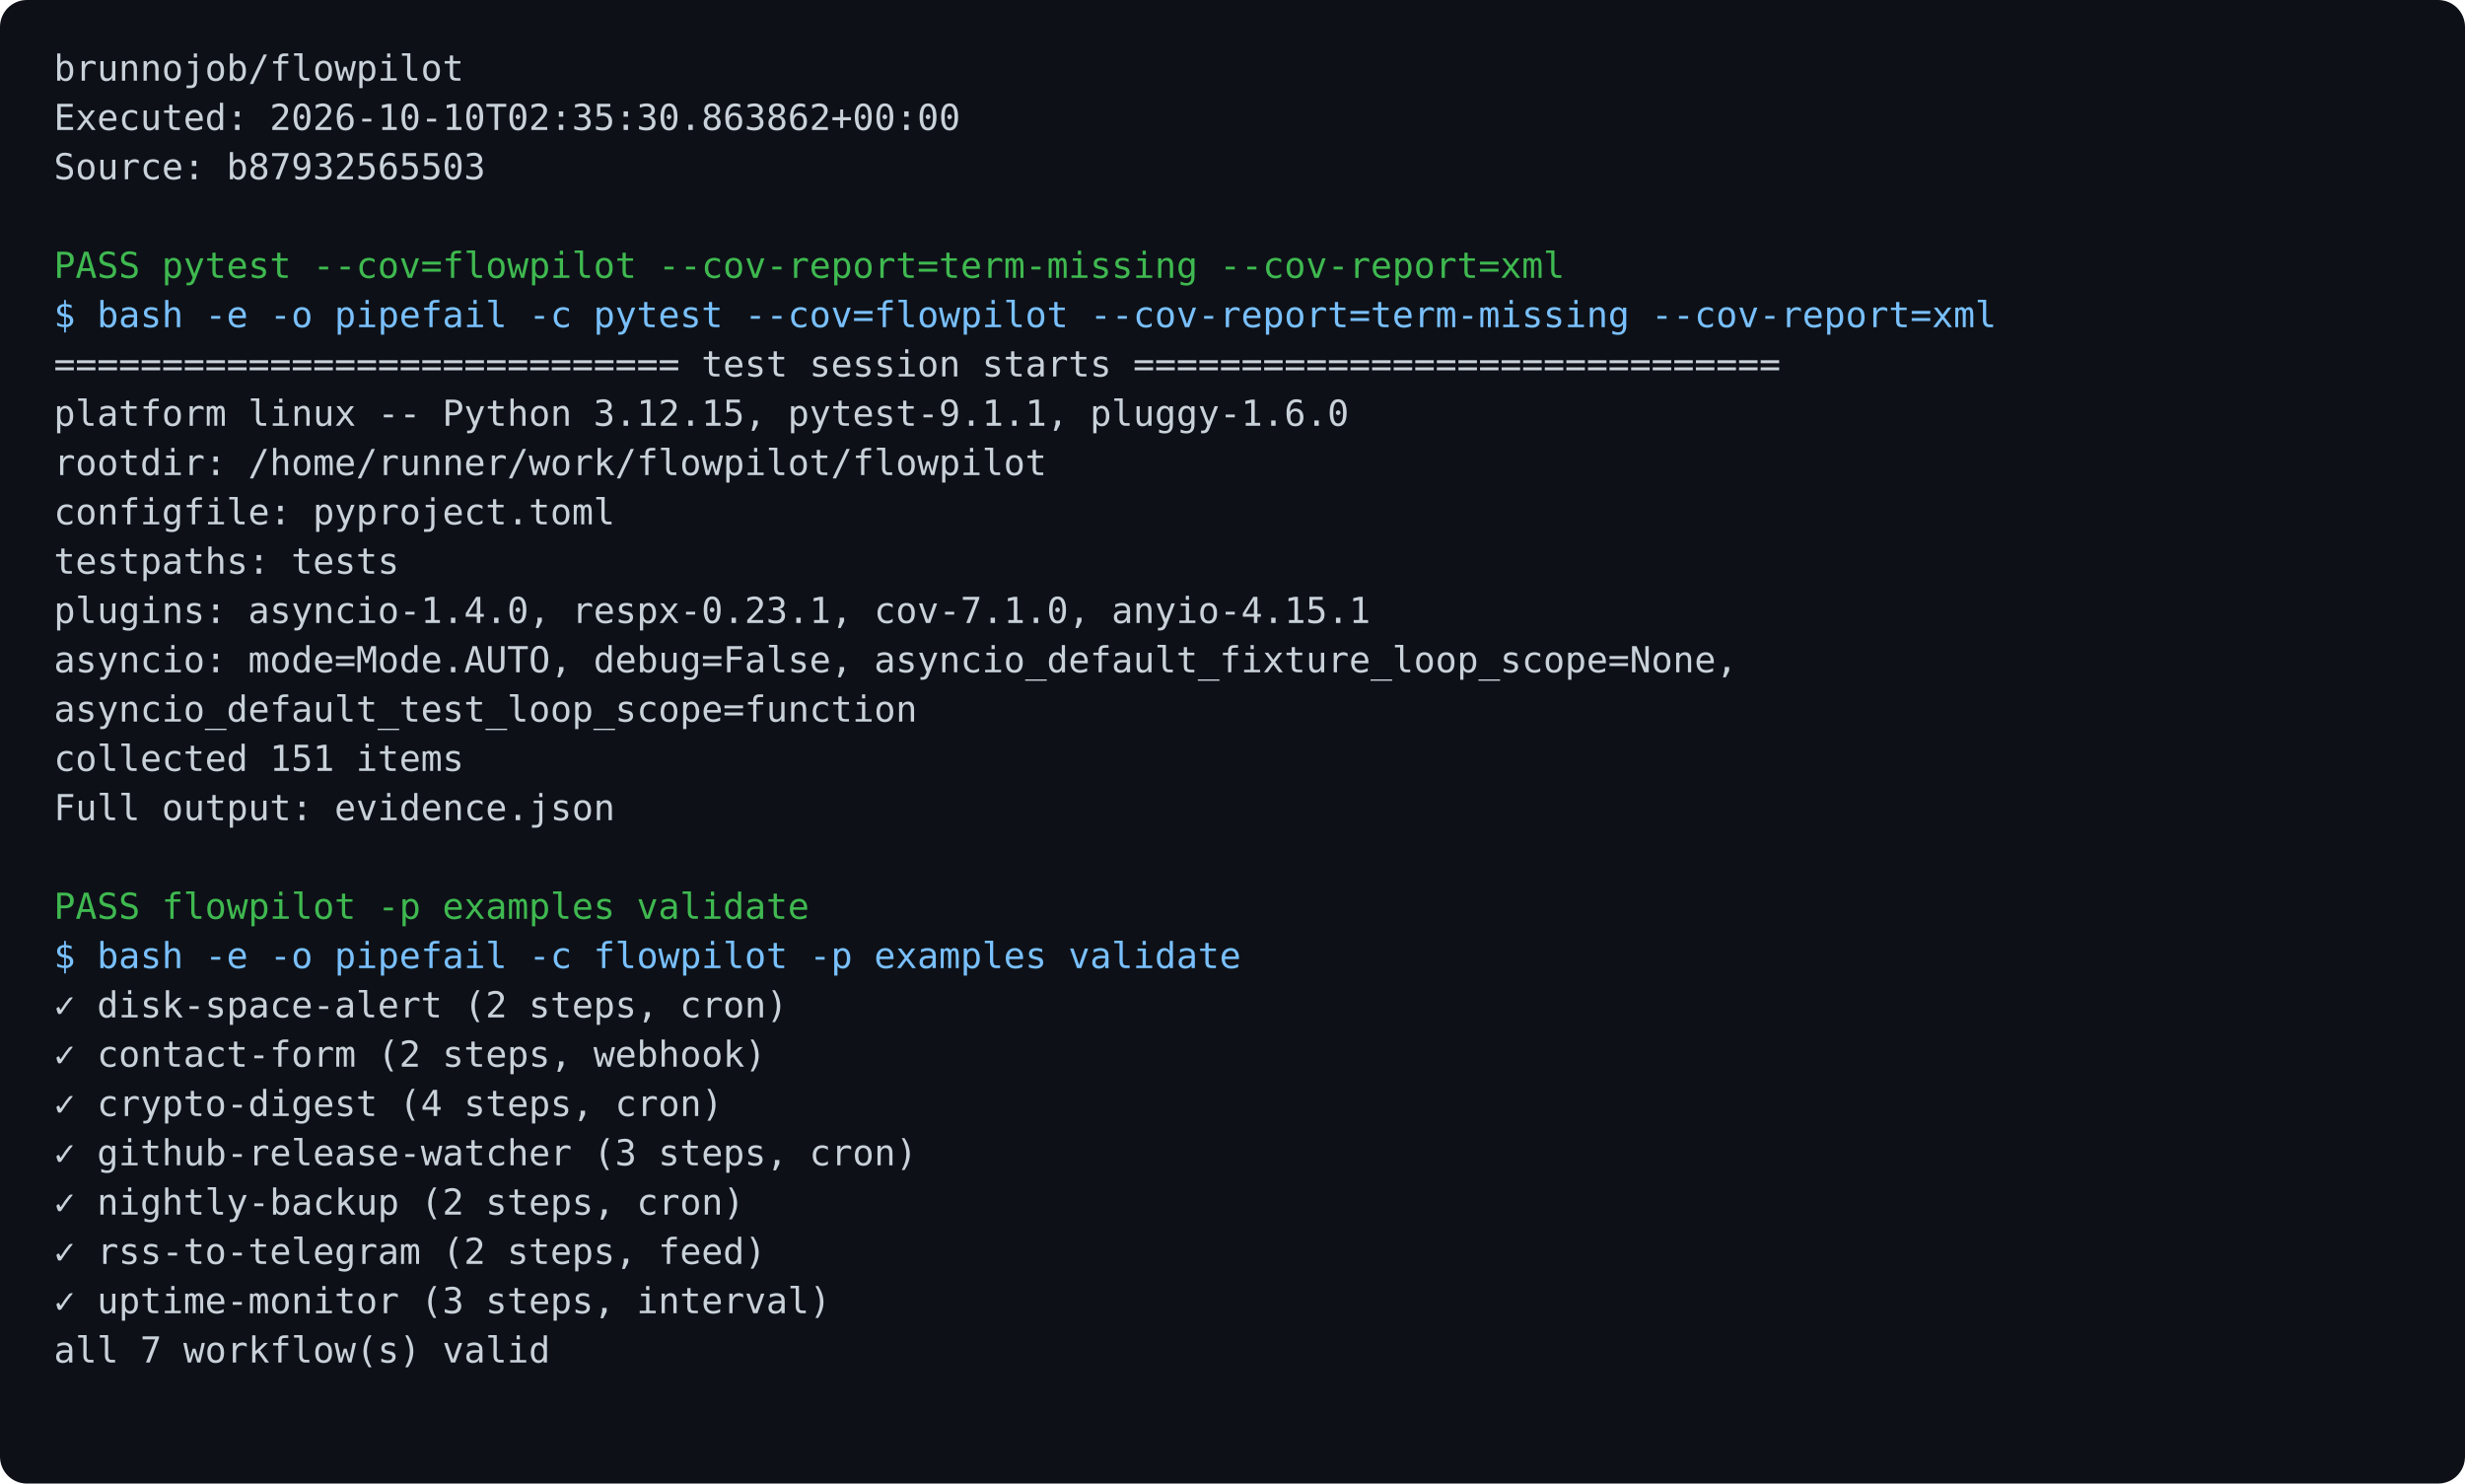
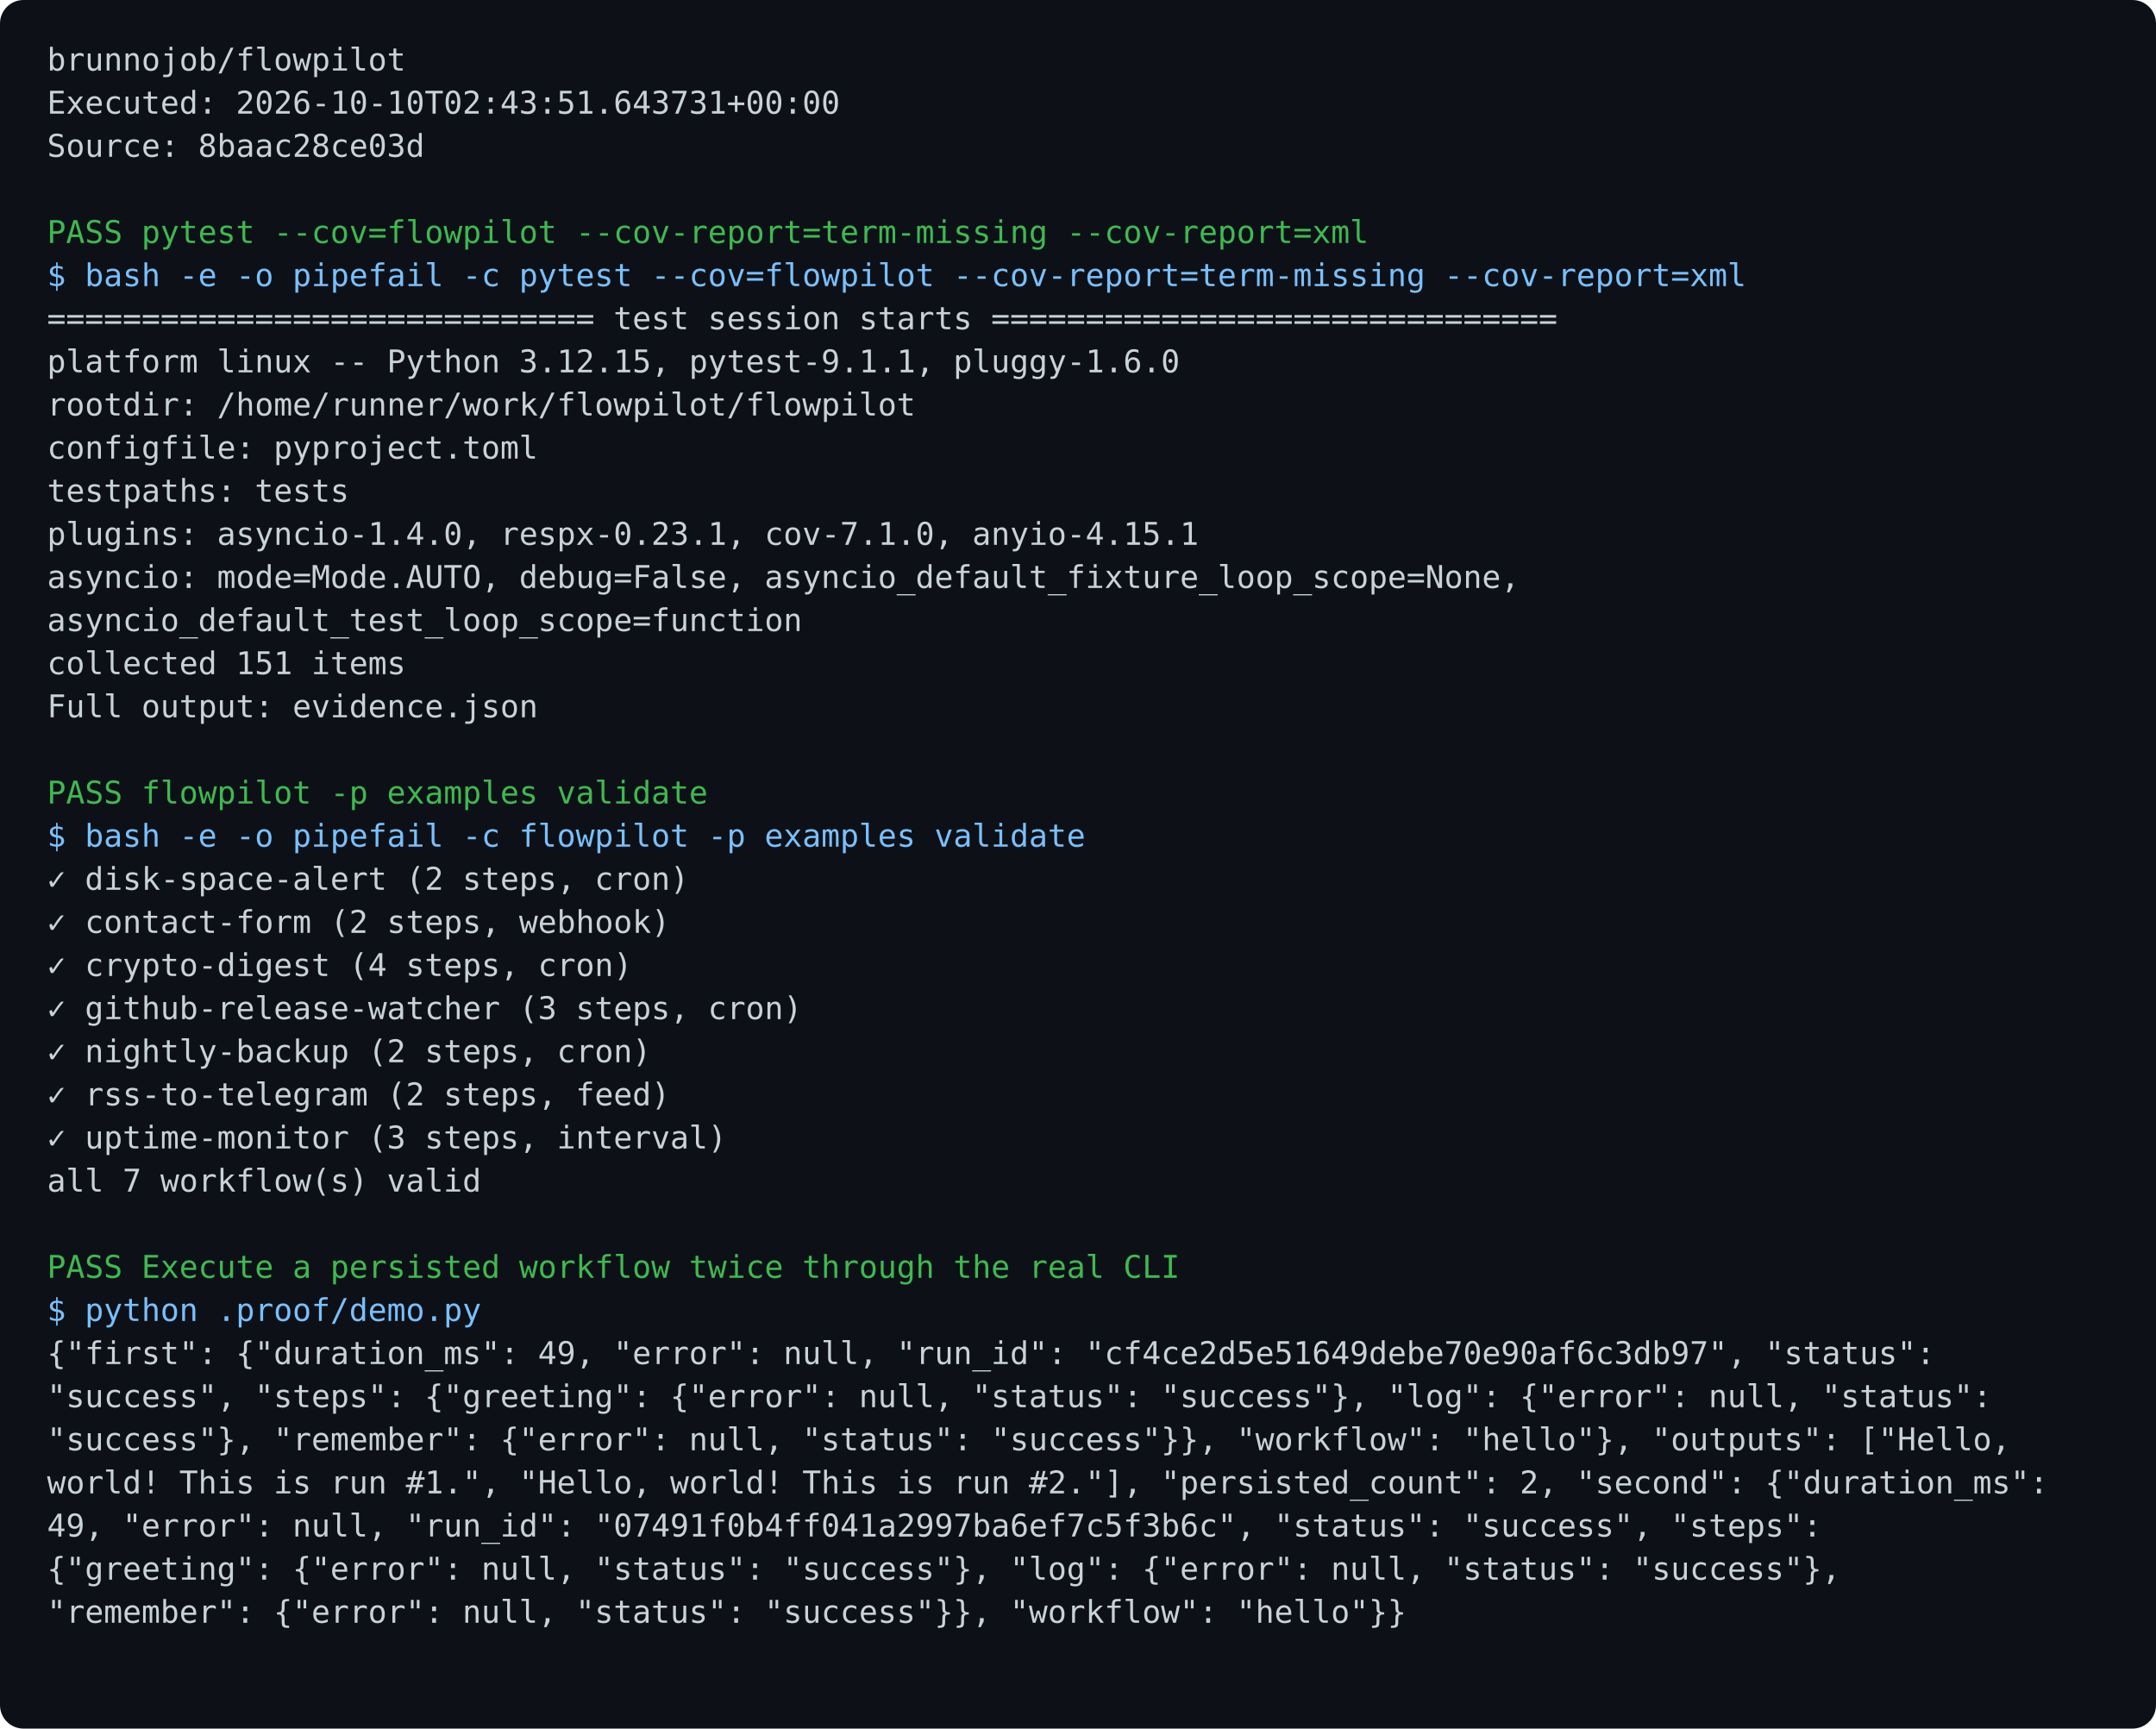
- <svg xmlns="http://www.w3.org/2000/svg" width="1100" height="662" viewBox="0 0 1100 662">
-   <rect width="1100" height="662" rx="12" fill="#0d1117" />
+ <svg xmlns="http://www.w3.org/2000/svg" width="1100" height="882" viewBox="0 0 1100 882">
+   <rect width="1100" height="882" rx="12" fill="#0d1117" />
  <g font-family="monospace" font-size="16">
    <text x="24" y="36" fill="#c9d1d9">brunnojob/flowpilot</text>
-     <text x="24" y="58" fill="#c9d1d9">Executed: 2026-10-10T02:35:30.863862+00:00</text>
-     <text x="24" y="80" fill="#c9d1d9">Source: b87932565503</text>
+     <text x="24" y="58" fill="#c9d1d9">Executed: 2026-10-10T02:43:51.643731+00:00</text>
+     <text x="24" y="80" fill="#c9d1d9">Source: 8baac28ce03d</text>
    <text x="24" y="102" fill="#c9d1d9" />
    <text x="24" y="124" fill="#3fb950">PASS pytest --cov=flowpilot --cov-report=term-missing --cov-report=xml</text>
    <text x="24" y="146" fill="#79c0ff">$ bash -e -o pipefail -c pytest --cov=flowpilot --cov-report=term-missing --cov-report=xml</text>
    <text x="24" y="168" fill="#c9d1d9">============================= test session starts ==============================</text>
    <text x="24" y="190" fill="#c9d1d9">platform linux -- Python 3.12.15, pytest-9.1.1, pluggy-1.6.0</text>
    <text x="24" y="212" fill="#c9d1d9">rootdir: /home/runner/work/flowpilot/flowpilot</text>
    <text x="24" y="234" fill="#c9d1d9">configfile: pyproject.toml</text>
    <text x="24" y="256" fill="#c9d1d9">testpaths: tests</text>
    <text x="24" y="278" fill="#c9d1d9">plugins: asyncio-1.4.0, respx-0.23.1, cov-7.1.0, anyio-4.15.1</text>
    <text x="24" y="300" fill="#c9d1d9">asyncio: mode=Mode.AUTO, debug=False, asyncio_default_fixture_loop_scope=None, </text>
    <text x="24" y="322" fill="#c9d1d9">asyncio_default_test_loop_scope=function</text>
    <text x="24" y="344" fill="#c9d1d9">collected 151 items</text>
    <text x="24" y="366" fill="#c9d1d9">Full output: evidence.json</text>
    <text x="24" y="388" fill="#c9d1d9" />
    <text x="24" y="410" fill="#3fb950">PASS flowpilot -p examples validate</text>
    <text x="24" y="432" fill="#79c0ff">$ bash -e -o pipefail -c flowpilot -p examples validate</text>
    <text x="24" y="454" fill="#c9d1d9">✓ disk-space-alert  (2 steps, cron)</text>
    <text x="24" y="476" fill="#c9d1d9">✓ contact-form  (2 steps, webhook)</text>
    <text x="24" y="498" fill="#c9d1d9">✓ crypto-digest  (4 steps, cron)</text>
    <text x="24" y="520" fill="#c9d1d9">✓ github-release-watcher  (3 steps, cron)</text>
    <text x="24" y="542" fill="#c9d1d9">✓ nightly-backup  (2 steps, cron)</text>
    <text x="24" y="564" fill="#c9d1d9">✓ rss-to-telegram  (2 steps, feed)</text>
    <text x="24" y="586" fill="#c9d1d9">✓ uptime-monitor  (3 steps, interval)</text>
    <text x="24" y="608" fill="#c9d1d9">all 7 workflow(s) valid</text>
+     <text x="24" y="630" fill="#c9d1d9" />
+     <text x="24" y="652" fill="#3fb950">PASS Execute a persisted workflow twice through the real CLI</text>
+     <text x="24" y="674" fill="#79c0ff">$ python .proof/demo.py</text>
+     <text x="24" y="696" fill="#c9d1d9">{"first": {"duration_ms": 49, "error": null, "run_id": "cf4ce2d5e51649debe70e90af6c3db97", "status": </text>
+     <text x="24" y="718" fill="#c9d1d9">"success", "steps": {"greeting": {"error": null, "status": "success"}, "log": {"error": null, "status": </text>
+     <text x="24" y="740" fill="#c9d1d9">"success"}, "remember": {"error": null, "status": "success"}}, "workflow": "hello"}, "outputs": ["Hello, </text>
+     <text x="24" y="762" fill="#c9d1d9">world! This is run #1.", "Hello, world! This is run #2."], "persisted_count": 2, "second": {"duration_ms":</text>
+     <text x="24" y="784" fill="#c9d1d9"> 49, "error": null, "run_id": "07491f0b4ff041a2997ba6ef7c5f3b6c", "status": "success", "steps": </text>
+     <text x="24" y="806" fill="#c9d1d9">{"greeting": {"error": null, "status": "success"}, "log": {"error": null, "status": "success"}, </text>
+     <text x="24" y="828" fill="#c9d1d9">"remember": {"error": null, "status": "success"}}, "workflow": "hello"}}</text>
  </g>
</svg>
